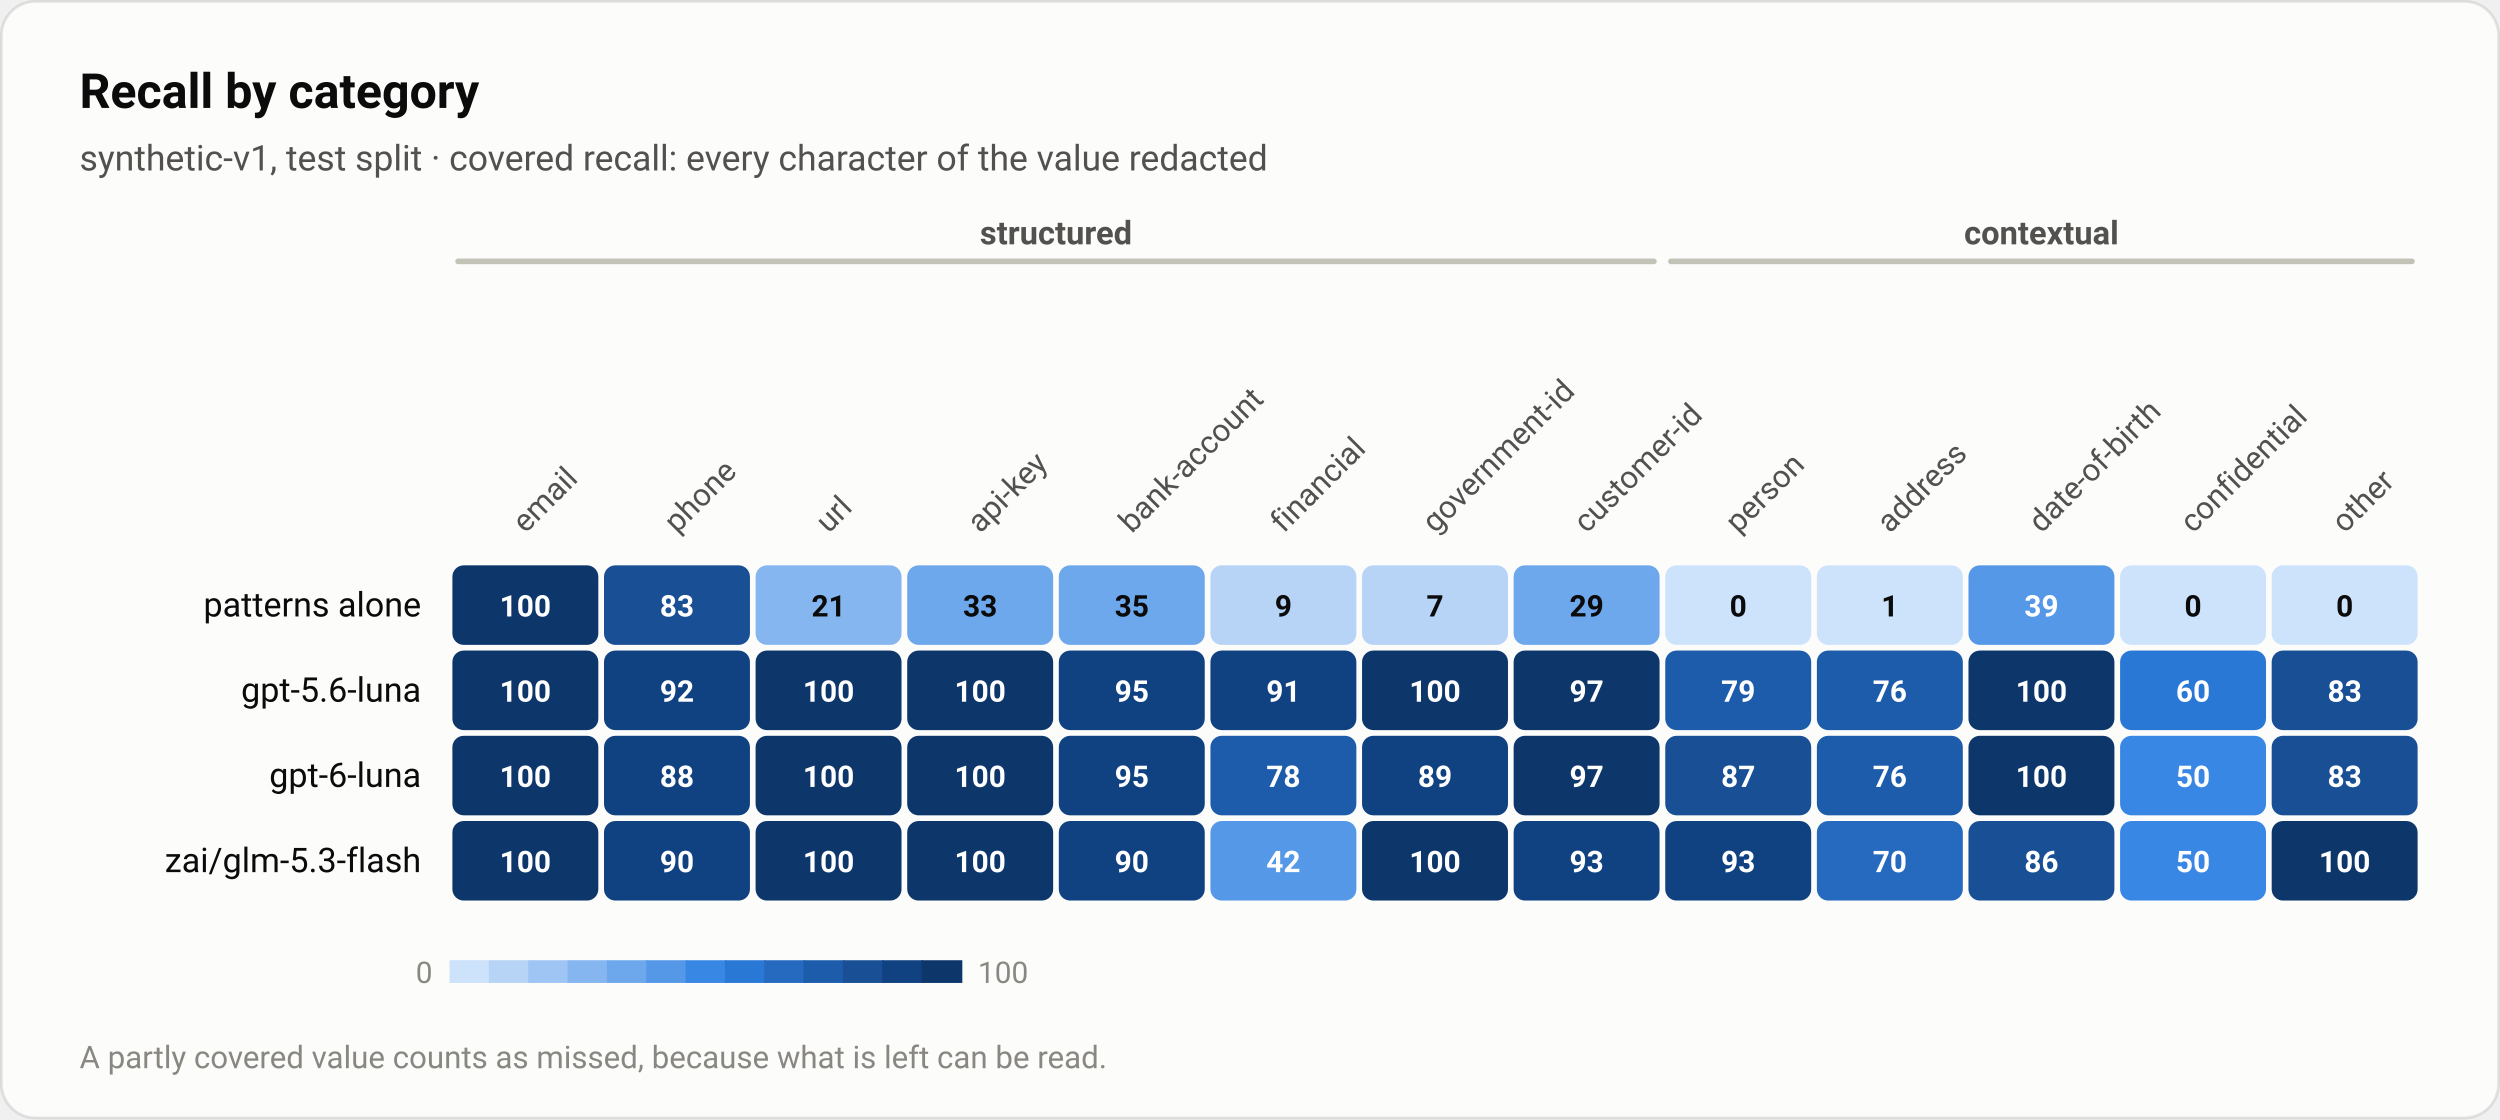
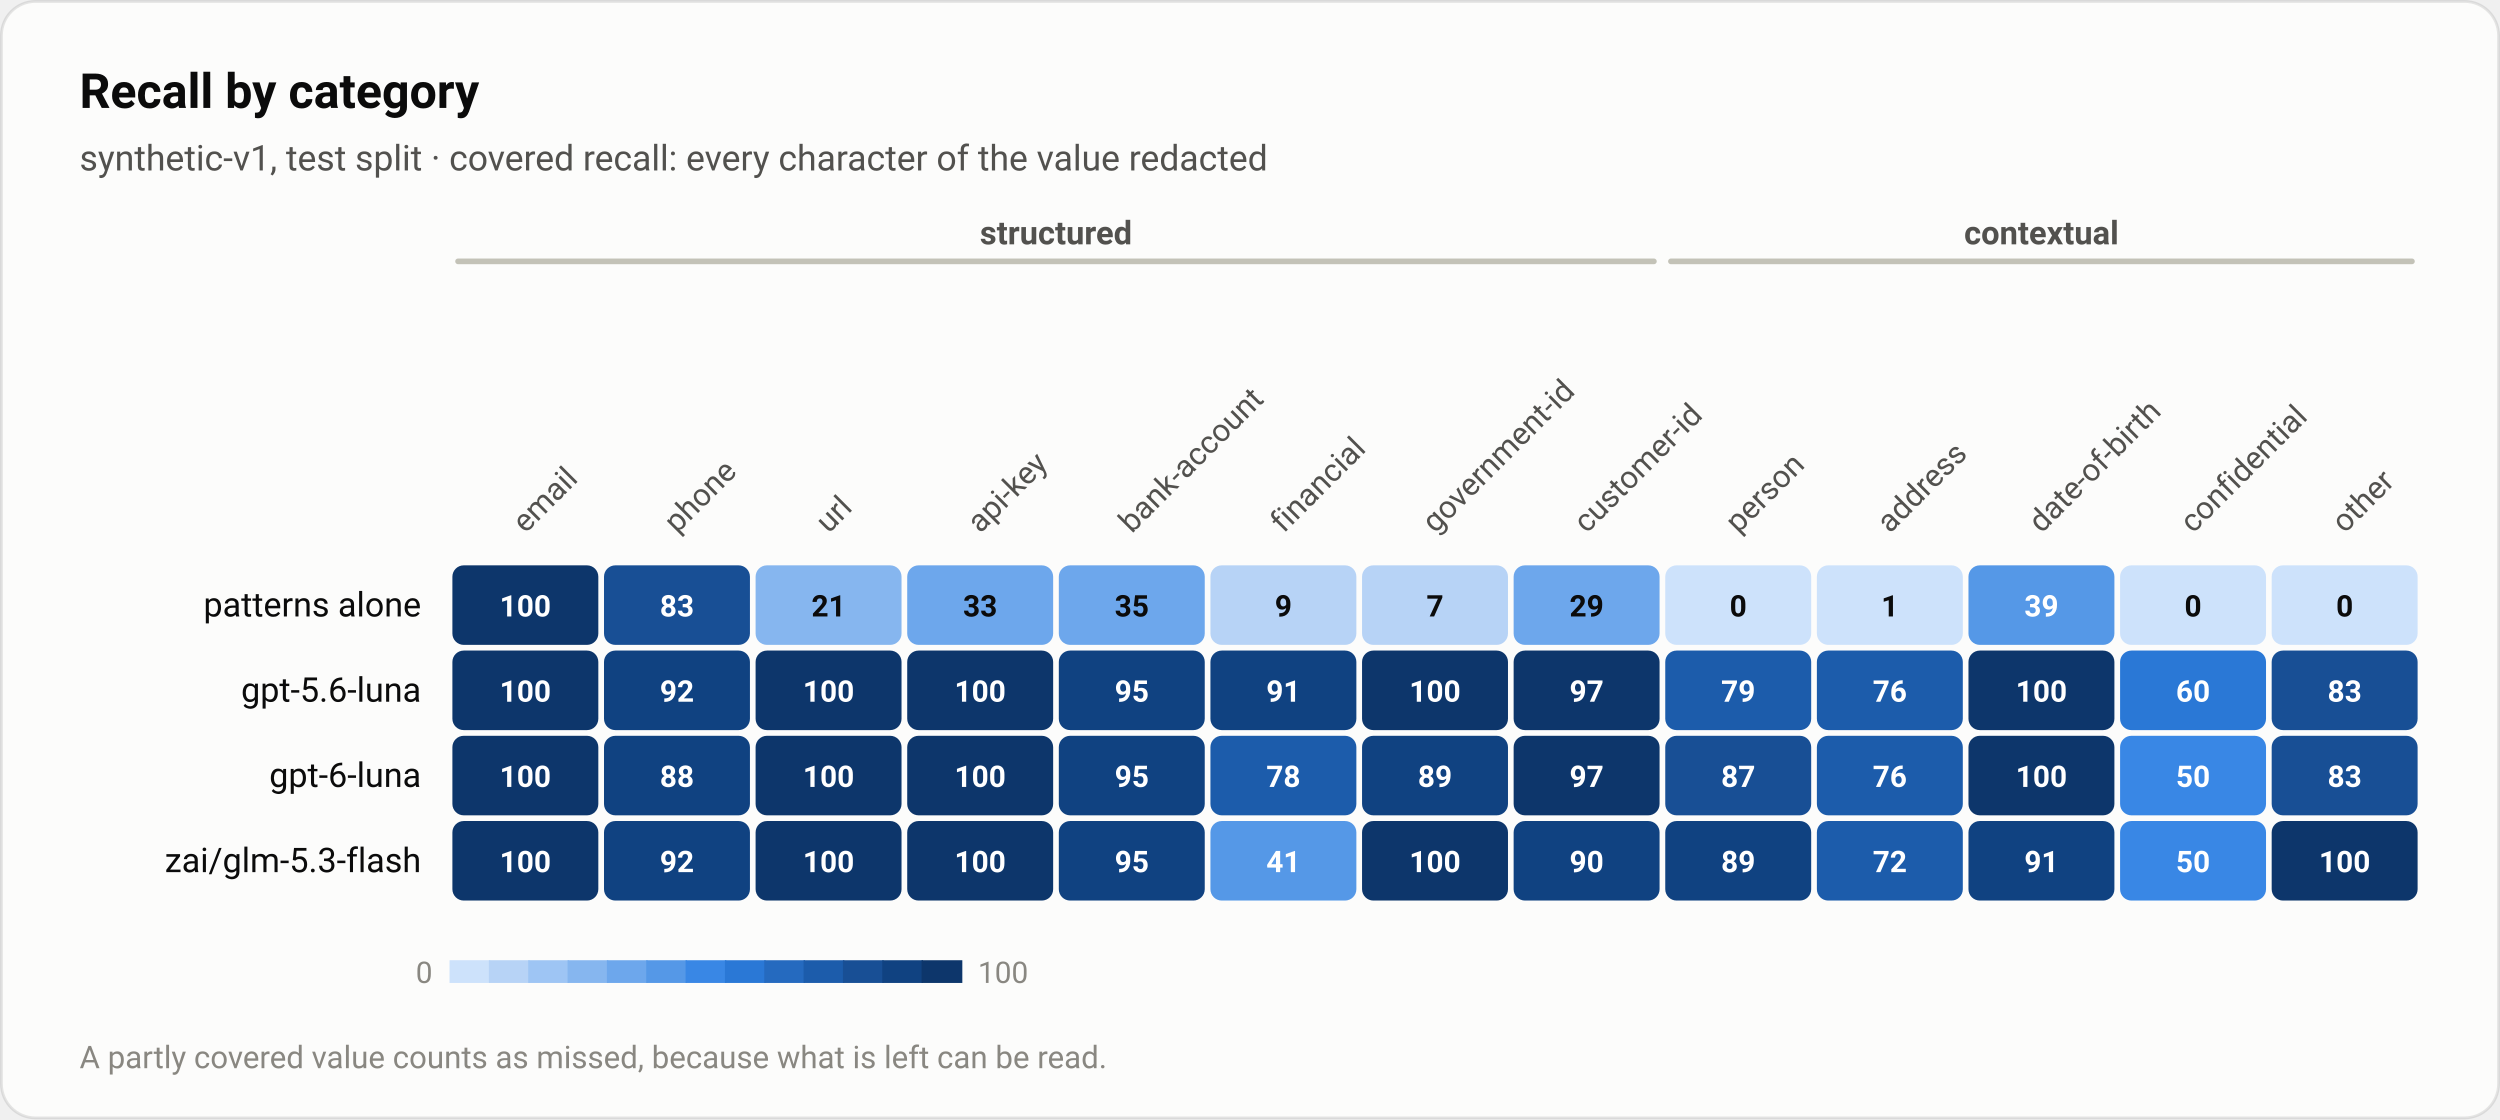
<svg xmlns="http://www.w3.org/2000/svg" width="880" height="394" viewBox="0 0 880 394" role="img" aria-labelledby="t d" font-family="system-ui, -apple-system, &quot;Segoe UI&quot;, Roboto, sans-serif">
  <rect x="0.5" y="0.5" width="879" height="393" rx="12" fill="#fcfcfb" stroke="rgba(11,11,11,0.10)" />
  <text x="28" y="38" font-size="17" font-weight="600" fill="#0b0b0b">Recall by category</text>
  <text x="28" y="60" font-size="12.5" fill="#52514e">synthetic-v1, test split · covered recall: every character of the value redacted</text>
  <line x1="161.24" y1="92" x2="582.17" y2="92" stroke="#c3c2b7" stroke-width="2" stroke-linecap="round" />
  <text x="371.7" y="86" font-size="11.5" font-weight="600" fill="#52514e" text-anchor="middle">structured</text>
  <line x1="588.17" y1="92" x2="849" y2="92" stroke="#c3c2b7" stroke-width="2" stroke-linecap="round" />
  <text x="718.58" y="86" font-size="11.5" font-weight="600" fill="#52514e" text-anchor="middle">contextual</text>
  <text x="184.92" y="188" font-size="11" fill="#52514e" transform="rotate(-45 184.92 188)">email</text>
  <text x="238.29" y="188" font-size="11" fill="#52514e" transform="rotate(-45 238.29 188)">phone</text>
  <text x="291.66" y="188" font-size="11" fill="#52514e" transform="rotate(-45 291.66 188)">url</text>
  <text x="345.02" y="188" font-size="11" fill="#52514e" transform="rotate(-45 345.02 188)">api-key</text>
  <text x="398.39" y="188" font-size="11" fill="#52514e" transform="rotate(-45 398.39 188)">bank-account</text>
  <text x="451.75" y="188" font-size="11" fill="#52514e" transform="rotate(-45 451.75 188)">financial</text>
  <text x="505.12" y="188" font-size="11" fill="#52514e" transform="rotate(-45 505.12 188)">government-id</text>
  <text x="558.49" y="188" font-size="11" fill="#52514e" transform="rotate(-45 558.49 188)">customer-id</text>
  <text x="611.85" y="188" font-size="11" fill="#52514e" transform="rotate(-45 611.85 188)">person</text>
  <text x="665.22" y="188" font-size="11" fill="#52514e" transform="rotate(-45 665.22 188)">address</text>
  <text x="718.58" y="188" font-size="11" fill="#52514e" transform="rotate(-45 718.58 188)">date-of-birth</text>
  <text x="771.95" y="188" font-size="11" fill="#52514e" transform="rotate(-45 771.95 188)">confidential</text>
  <text x="825.32" y="188" font-size="11" fill="#52514e" transform="rotate(-45 825.32 188)">other</text>
  <text x="148.24" y="217" font-size="12" fill="#0b0b0b" text-anchor="end">patterns alone</text>
  <g>
    <rect x="159.24" y="199" width="51.37" height="28" rx="4" fill="#0d366b" />
  </g>
  <text x="184.92" y="217" font-size="10.5" font-weight="600" fill="#ffffff" text-anchor="middle">100</text>
  <g>
    <rect x="212.61" y="199" width="51.37" height="28" rx="4" fill="#184f95" />
  </g>
  <text x="238.29" y="217" font-size="10.5" font-weight="600" fill="#ffffff" text-anchor="middle">83</text>
  <g>
    <rect x="265.97" y="199" width="51.37" height="28" rx="4" fill="#86b6ef" />
  </g>
  <text x="291.66" y="217" font-size="10.5" font-weight="600" fill="#0b0b0b" text-anchor="middle">21</text>
  <g>
    <rect x="319.34" y="199" width="51.37" height="28" rx="4" fill="#6da7ec" />
  </g>
  <text x="345.02" y="217" font-size="10.5" font-weight="600" fill="#0b0b0b" text-anchor="middle">33</text>
  <g>
    <rect x="372.7" y="199" width="51.37" height="28" rx="4" fill="#6da7ec" />
  </g>
  <text x="398.39" y="217" font-size="10.5" font-weight="600" fill="#0b0b0b" text-anchor="middle">35</text>
  <g>
    <rect x="426.07" y="199" width="51.37" height="28" rx="4" fill="#b7d3f6" />
  </g>
  <text x="451.75" y="217" font-size="10.5" font-weight="600" fill="#0b0b0b" text-anchor="middle">9</text>
  <g>
    <rect x="479.44" y="199" width="51.37" height="28" rx="4" fill="#b7d3f6" />
  </g>
  <text x="505.12" y="217" font-size="10.5" font-weight="600" fill="#0b0b0b" text-anchor="middle">7</text>
  <g>
    <rect x="532.8" y="199" width="51.37" height="28" rx="4" fill="#6da7ec" />
  </g>
  <text x="558.49" y="217" font-size="10.5" font-weight="600" fill="#0b0b0b" text-anchor="middle">29</text>
  <g>
    <rect x="586.17" y="199" width="51.37" height="28" rx="4" fill="#cde2fb" />
  </g>
  <text x="611.85" y="217" font-size="10.5" font-weight="600" fill="#0b0b0b" text-anchor="middle">0</text>
  <g>
    <rect x="639.54" y="199" width="51.37" height="28" rx="4" fill="#cde2fb" />
  </g>
  <text x="665.22" y="217" font-size="10.5" font-weight="600" fill="#0b0b0b" text-anchor="middle">1</text>
  <g>
    <rect x="692.9" y="199" width="51.37" height="28" rx="4" fill="#5598e7" />
  </g>
  <text x="718.58" y="217" font-size="10.5" font-weight="600" fill="#ffffff" text-anchor="middle">39</text>
  <g>
    <rect x="746.27" y="199" width="51.37" height="28" rx="4" fill="#cde2fb" />
  </g>
  <text x="771.95" y="217" font-size="10.5" font-weight="600" fill="#0b0b0b" text-anchor="middle">0</text>
  <g>
    <rect x="799.63" y="199" width="51.37" height="28" rx="4" fill="#cde2fb" />
  </g>
  <text x="825.32" y="217" font-size="10.5" font-weight="600" fill="#0b0b0b" text-anchor="middle">0</text>
  <text x="148.24" y="247" font-size="12" fill="#0b0b0b" text-anchor="end">gpt-5.6-luna</text>
  <g>
    <rect x="159.24" y="229" width="51.37" height="28" rx="4" fill="#0d366b" />
  </g>
  <text x="184.92" y="247" font-size="10.5" font-weight="600" fill="#ffffff" text-anchor="middle">100</text>
  <g>
    <rect x="212.61" y="229" width="51.37" height="28" rx="4" fill="#104281" />
  </g>
  <text x="238.29" y="247" font-size="10.5" font-weight="600" fill="#ffffff" text-anchor="middle">92</text>
  <g>
    <rect x="265.97" y="229" width="51.37" height="28" rx="4" fill="#0d366b" />
  </g>
  <text x="291.66" y="247" font-size="10.5" font-weight="600" fill="#ffffff" text-anchor="middle">100</text>
  <g>
    <rect x="319.34" y="229" width="51.37" height="28" rx="4" fill="#0d366b" />
  </g>
  <text x="345.02" y="247" font-size="10.5" font-weight="600" fill="#ffffff" text-anchor="middle">100</text>
  <g>
    <rect x="372.7" y="229" width="51.37" height="28" rx="4" fill="#104281" />
  </g>
  <text x="398.39" y="247" font-size="10.5" font-weight="600" fill="#ffffff" text-anchor="middle">95</text>
  <g>
    <rect x="426.07" y="229" width="51.37" height="28" rx="4" fill="#104281" />
  </g>
  <text x="451.75" y="247" font-size="10.5" font-weight="600" fill="#ffffff" text-anchor="middle">91</text>
  <g>
    <rect x="479.44" y="229" width="51.37" height="28" rx="4" fill="#0d366b" />
  </g>
  <text x="505.12" y="247" font-size="10.5" font-weight="600" fill="#ffffff" text-anchor="middle">100</text>
  <g>
    <rect x="532.8" y="229" width="51.37" height="28" rx="4" fill="#0d366b" />
  </g>
  <text x="558.49" y="247" font-size="10.5" font-weight="600" fill="#ffffff" text-anchor="middle">97</text>
  <g>
    <rect x="586.17" y="229" width="51.37" height="28" rx="4" fill="#1c5cab" />
  </g>
  <text x="611.85" y="247" font-size="10.5" font-weight="600" fill="#ffffff" text-anchor="middle">79</text>
  <g>
    <rect x="639.54" y="229" width="51.37" height="28" rx="4" fill="#1c5cab" />
  </g>
  <text x="665.22" y="247" font-size="10.5" font-weight="600" fill="#ffffff" text-anchor="middle">76</text>
  <g>
    <rect x="692.9" y="229" width="51.37" height="28" rx="4" fill="#0d366b" />
  </g>
  <text x="718.58" y="247" font-size="10.5" font-weight="600" fill="#ffffff" text-anchor="middle">100</text>
  <g>
    <rect x="746.27" y="229" width="51.37" height="28" rx="4" fill="#2a78d6" />
  </g>
  <text x="771.95" y="247" font-size="10.5" font-weight="600" fill="#ffffff" text-anchor="middle">60</text>
  <g>
    <rect x="799.63" y="229" width="51.37" height="28" rx="4" fill="#184f95" />
  </g>
  <text x="825.32" y="247" font-size="10.5" font-weight="600" fill="#ffffff" text-anchor="middle">83</text>
  <text x="148.24" y="277" font-size="12" fill="#0b0b0b" text-anchor="end">gpt-6-luna</text>
  <g>
    <rect x="159.24" y="259" width="51.37" height="28" rx="4" fill="#0d366b" />
  </g>
  <text x="184.92" y="277" font-size="10.5" font-weight="600" fill="#ffffff" text-anchor="middle">100</text>
  <g>
    <rect x="212.61" y="259" width="51.37" height="28" rx="4" fill="#104281" />
  </g>
  <text x="238.29" y="277" font-size="10.5" font-weight="600" fill="#ffffff" text-anchor="middle">88</text>
  <g>
    <rect x="265.97" y="259" width="51.37" height="28" rx="4" fill="#0d366b" />
  </g>
  <text x="291.66" y="277" font-size="10.5" font-weight="600" fill="#ffffff" text-anchor="middle">100</text>
  <g>
    <rect x="319.34" y="259" width="51.37" height="28" rx="4" fill="#0d366b" />
  </g>
  <text x="345.02" y="277" font-size="10.5" font-weight="600" fill="#ffffff" text-anchor="middle">100</text>
  <g>
    <rect x="372.7" y="259" width="51.37" height="28" rx="4" fill="#104281" />
  </g>
  <text x="398.39" y="277" font-size="10.5" font-weight="600" fill="#ffffff" text-anchor="middle">95</text>
  <g>
    <rect x="426.07" y="259" width="51.37" height="28" rx="4" fill="#1c5cab" />
  </g>
  <text x="451.75" y="277" font-size="10.5" font-weight="600" fill="#ffffff" text-anchor="middle">78</text>
  <g>
    <rect x="479.44" y="259" width="51.37" height="28" rx="4" fill="#104281" />
  </g>
  <text x="505.12" y="277" font-size="10.5" font-weight="600" fill="#ffffff" text-anchor="middle">89</text>
  <g>
    <rect x="532.8" y="259" width="51.37" height="28" rx="4" fill="#0d366b" />
  </g>
  <text x="558.49" y="277" font-size="10.5" font-weight="600" fill="#ffffff" text-anchor="middle">97</text>
  <g>
    <rect x="586.17" y="259" width="51.37" height="28" rx="4" fill="#184f95" />
  </g>
  <text x="611.85" y="277" font-size="10.5" font-weight="600" fill="#ffffff" text-anchor="middle">87</text>
  <g>
    <rect x="639.54" y="259" width="51.37" height="28" rx="4" fill="#1c5cab" />
  </g>
  <text x="665.22" y="277" font-size="10.5" font-weight="600" fill="#ffffff" text-anchor="middle">76</text>
  <g>
    <rect x="692.9" y="259" width="51.37" height="28" rx="4" fill="#0d366b" />
  </g>
  <text x="718.58" y="277" font-size="10.5" font-weight="600" fill="#ffffff" text-anchor="middle">100</text>
  <g>
    <rect x="746.27" y="259" width="51.37" height="28" rx="4" fill="#3987e5" />
  </g>
  <text x="771.95" y="277" font-size="10.5" font-weight="600" fill="#ffffff" text-anchor="middle">50</text>
  <g>
    <rect x="799.63" y="259" width="51.37" height="28" rx="4" fill="#184f95" />
  </g>
  <text x="825.32" y="277" font-size="10.5" font-weight="600" fill="#ffffff" text-anchor="middle">83</text>
  <text x="148.24" y="307" font-size="12" fill="#0b0b0b" text-anchor="end">zai/glm-5.3-flash</text>
  <g>
    <rect x="159.24" y="289" width="51.37" height="28" rx="4" fill="#0d366b" />
  </g>
  <text x="184.92" y="307" font-size="10.5" font-weight="600" fill="#ffffff" text-anchor="middle">100</text>
  <g>
    <rect x="212.61" y="289" width="51.37" height="28" rx="4" fill="#104281" />
  </g>
-   <text x="238.29" y="307" font-size="10.5" font-weight="600" fill="#ffffff" text-anchor="middle">90</text>
+   <text x="238.29" y="307" font-size="10.5" font-weight="600" fill="#ffffff" text-anchor="middle">92</text>
  <g>
    <rect x="265.97" y="289" width="51.37" height="28" rx="4" fill="#0d366b" />
  </g>
  <text x="291.66" y="307" font-size="10.5" font-weight="600" fill="#ffffff" text-anchor="middle">100</text>
  <g>
    <rect x="319.34" y="289" width="51.37" height="28" rx="4" fill="#0d366b" />
  </g>
  <text x="345.02" y="307" font-size="10.5" font-weight="600" fill="#ffffff" text-anchor="middle">100</text>
  <g>
    <rect x="372.7" y="289" width="51.37" height="28" rx="4" fill="#104281" />
  </g>
-   <text x="398.39" y="307" font-size="10.5" font-weight="600" fill="#ffffff" text-anchor="middle">90</text>
+   <text x="398.39" y="307" font-size="10.5" font-weight="600" fill="#ffffff" text-anchor="middle">95</text>
  <g>
    <rect x="426.07" y="289" width="51.37" height="28" rx="4" fill="#5598e7" />
  </g>
-   <text x="451.75" y="307" font-size="10.5" font-weight="600" fill="#ffffff" text-anchor="middle">42</text>
+   <text x="451.75" y="307" font-size="10.5" font-weight="600" fill="#ffffff" text-anchor="middle">41</text>
  <g>
    <rect x="479.44" y="289" width="51.37" height="28" rx="4" fill="#0d366b" />
  </g>
  <text x="505.12" y="307" font-size="10.5" font-weight="600" fill="#ffffff" text-anchor="middle">100</text>
  <g>
    <rect x="532.8" y="289" width="51.37" height="28" rx="4" fill="#104281" />
  </g>
-   <text x="558.49" y="307" font-size="10.5" font-weight="600" fill="#ffffff" text-anchor="middle">93</text>
+   <text x="558.49" y="307" font-size="10.5" font-weight="600" fill="#ffffff" text-anchor="middle">90</text>
  <g>
    <rect x="586.17" y="289" width="51.37" height="28" rx="4" fill="#104281" />
  </g>
-   <text x="611.85" y="307" font-size="10.5" font-weight="600" fill="#ffffff" text-anchor="middle">93</text>
-   <g>
-     <rect x="639.54" y="289" width="51.37" height="28" rx="4" fill="#256abf" />
-   </g>
-   <text x="665.22" y="307" font-size="10.5" font-weight="600" fill="#ffffff" text-anchor="middle">70</text>
-   <g>
-     <rect x="692.9" y="289" width="51.37" height="28" rx="4" fill="#184f95" />
-   </g>
-   <text x="718.58" y="307" font-size="10.5" font-weight="600" fill="#ffffff" text-anchor="middle">86</text>
+   <text x="611.85" y="307" font-size="10.5" font-weight="600" fill="#ffffff" text-anchor="middle">89</text>
+   <g>
+     <rect x="639.54" y="289" width="51.37" height="28" rx="4" fill="#1c5cab" />
+   </g>
+   <text x="665.22" y="307" font-size="10.5" font-weight="600" fill="#ffffff" text-anchor="middle">72</text>
+   <g>
+     <rect x="692.9" y="289" width="51.37" height="28" rx="4" fill="#104281" />
+   </g>
+   <text x="718.58" y="307" font-size="10.5" font-weight="600" fill="#ffffff" text-anchor="middle">91</text>
  <g>
    <rect x="746.27" y="289" width="51.37" height="28" rx="4" fill="#3987e5" />
  </g>
  <text x="771.95" y="307" font-size="10.5" font-weight="600" fill="#ffffff" text-anchor="middle">50</text>
  <g>
    <rect x="799.63" y="289" width="51.37" height="28" rx="4" fill="#0d366b" />
  </g>
  <text x="825.32" y="307" font-size="10.5" font-weight="600" fill="#ffffff" text-anchor="middle">100</text>
  <rect x="158.24" y="338" width="14.35" height="8" fill="#cde2fb" />
  <rect x="172.09" y="338" width="14.35" height="8" fill="#b7d3f6" />
  <rect x="185.93" y="338" width="14.35" height="8" fill="#9ec5f4" />
  <rect x="199.78" y="338" width="14.35" height="8" fill="#86b6ef" />
  <rect x="213.62" y="338" width="14.35" height="8" fill="#6da7ec" />
  <rect x="227.47" y="338" width="14.35" height="8" fill="#5598e7" />
  <rect x="241.32" y="338" width="14.35" height="8" fill="#3987e5" />
  <rect x="255.16" y="338" width="14.35" height="8" fill="#2a78d6" />
  <rect x="269.01" y="338" width="14.35" height="8" fill="#256abf" />
  <rect x="282.86" y="338" width="14.35" height="8" fill="#1c5cab" />
  <rect x="296.7" y="338" width="14.35" height="8" fill="#184f95" />
  <rect x="310.55" y="338" width="14.35" height="8" fill="#104281" />
  <rect x="324.39" y="338" width="14.35" height="8" fill="#0d366b" />
  <text x="152.24" y="346" font-size="10.5" fill="#898781" text-anchor="end">0</text>
  <text x="344.24" y="346" font-size="10.5" fill="#898781">100</text>
  <text x="28" y="376" font-size="11" fill="#898781">A partly covered value counts as missed, because what is left can be read.</text>
</svg>
